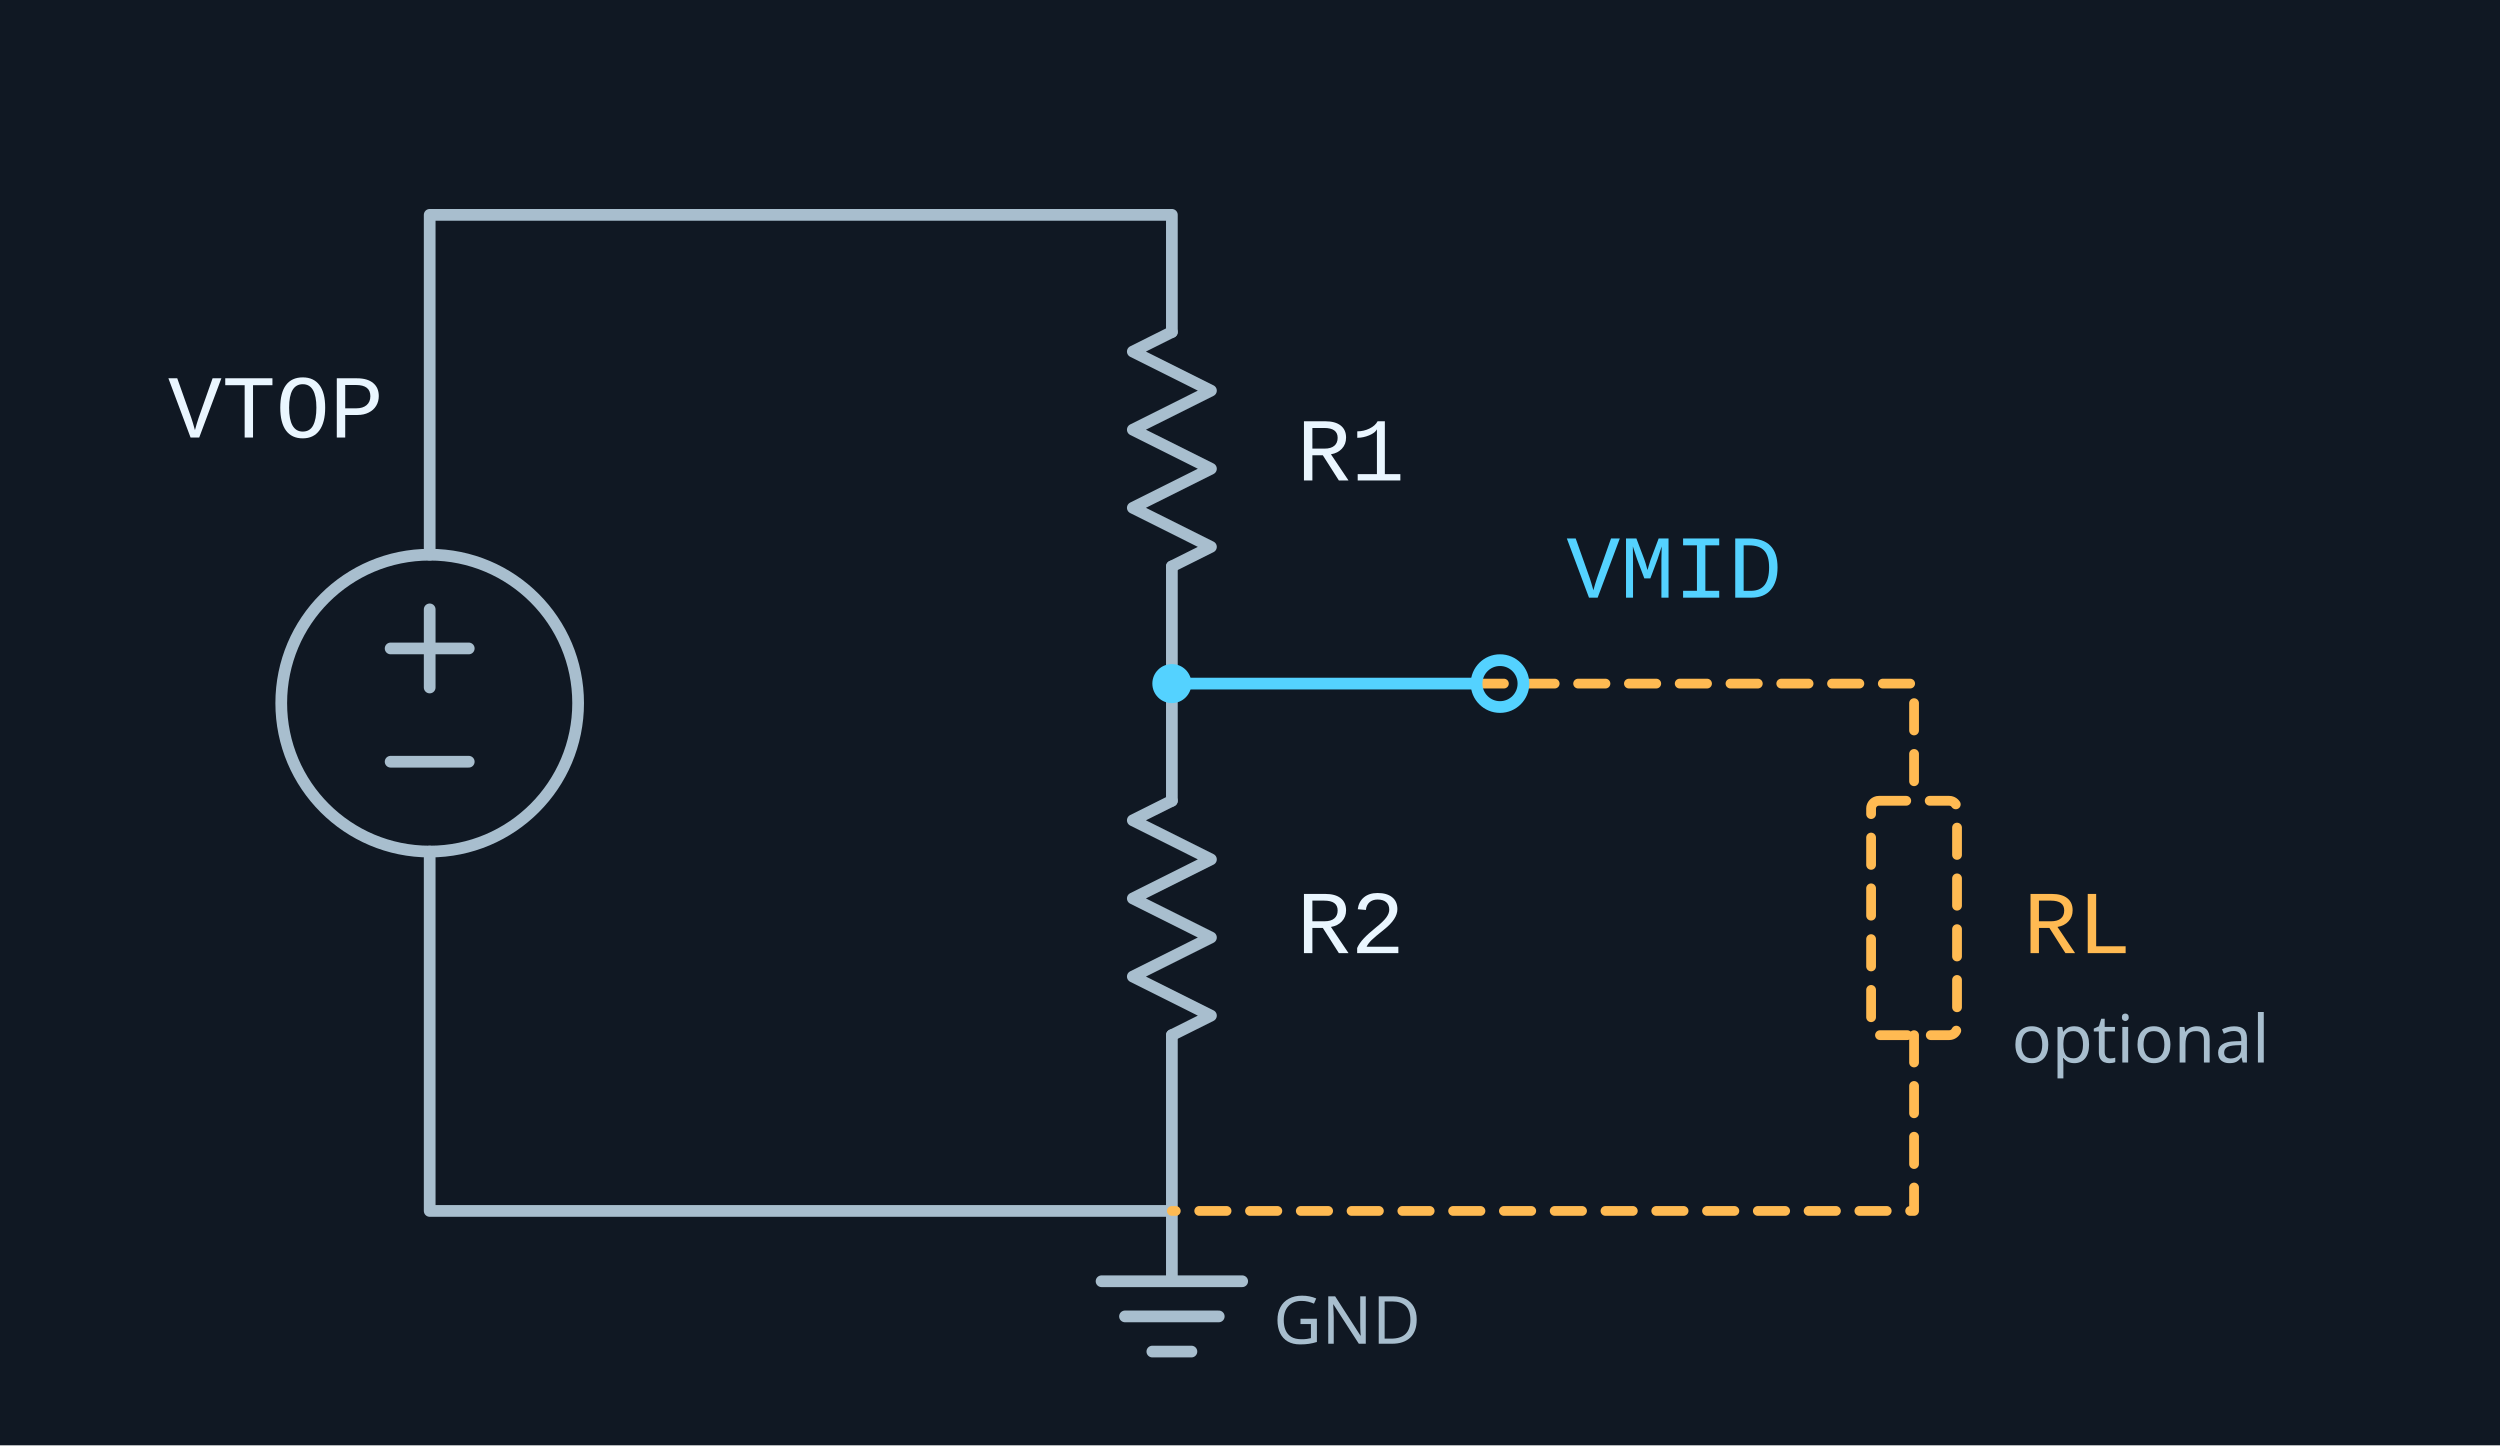
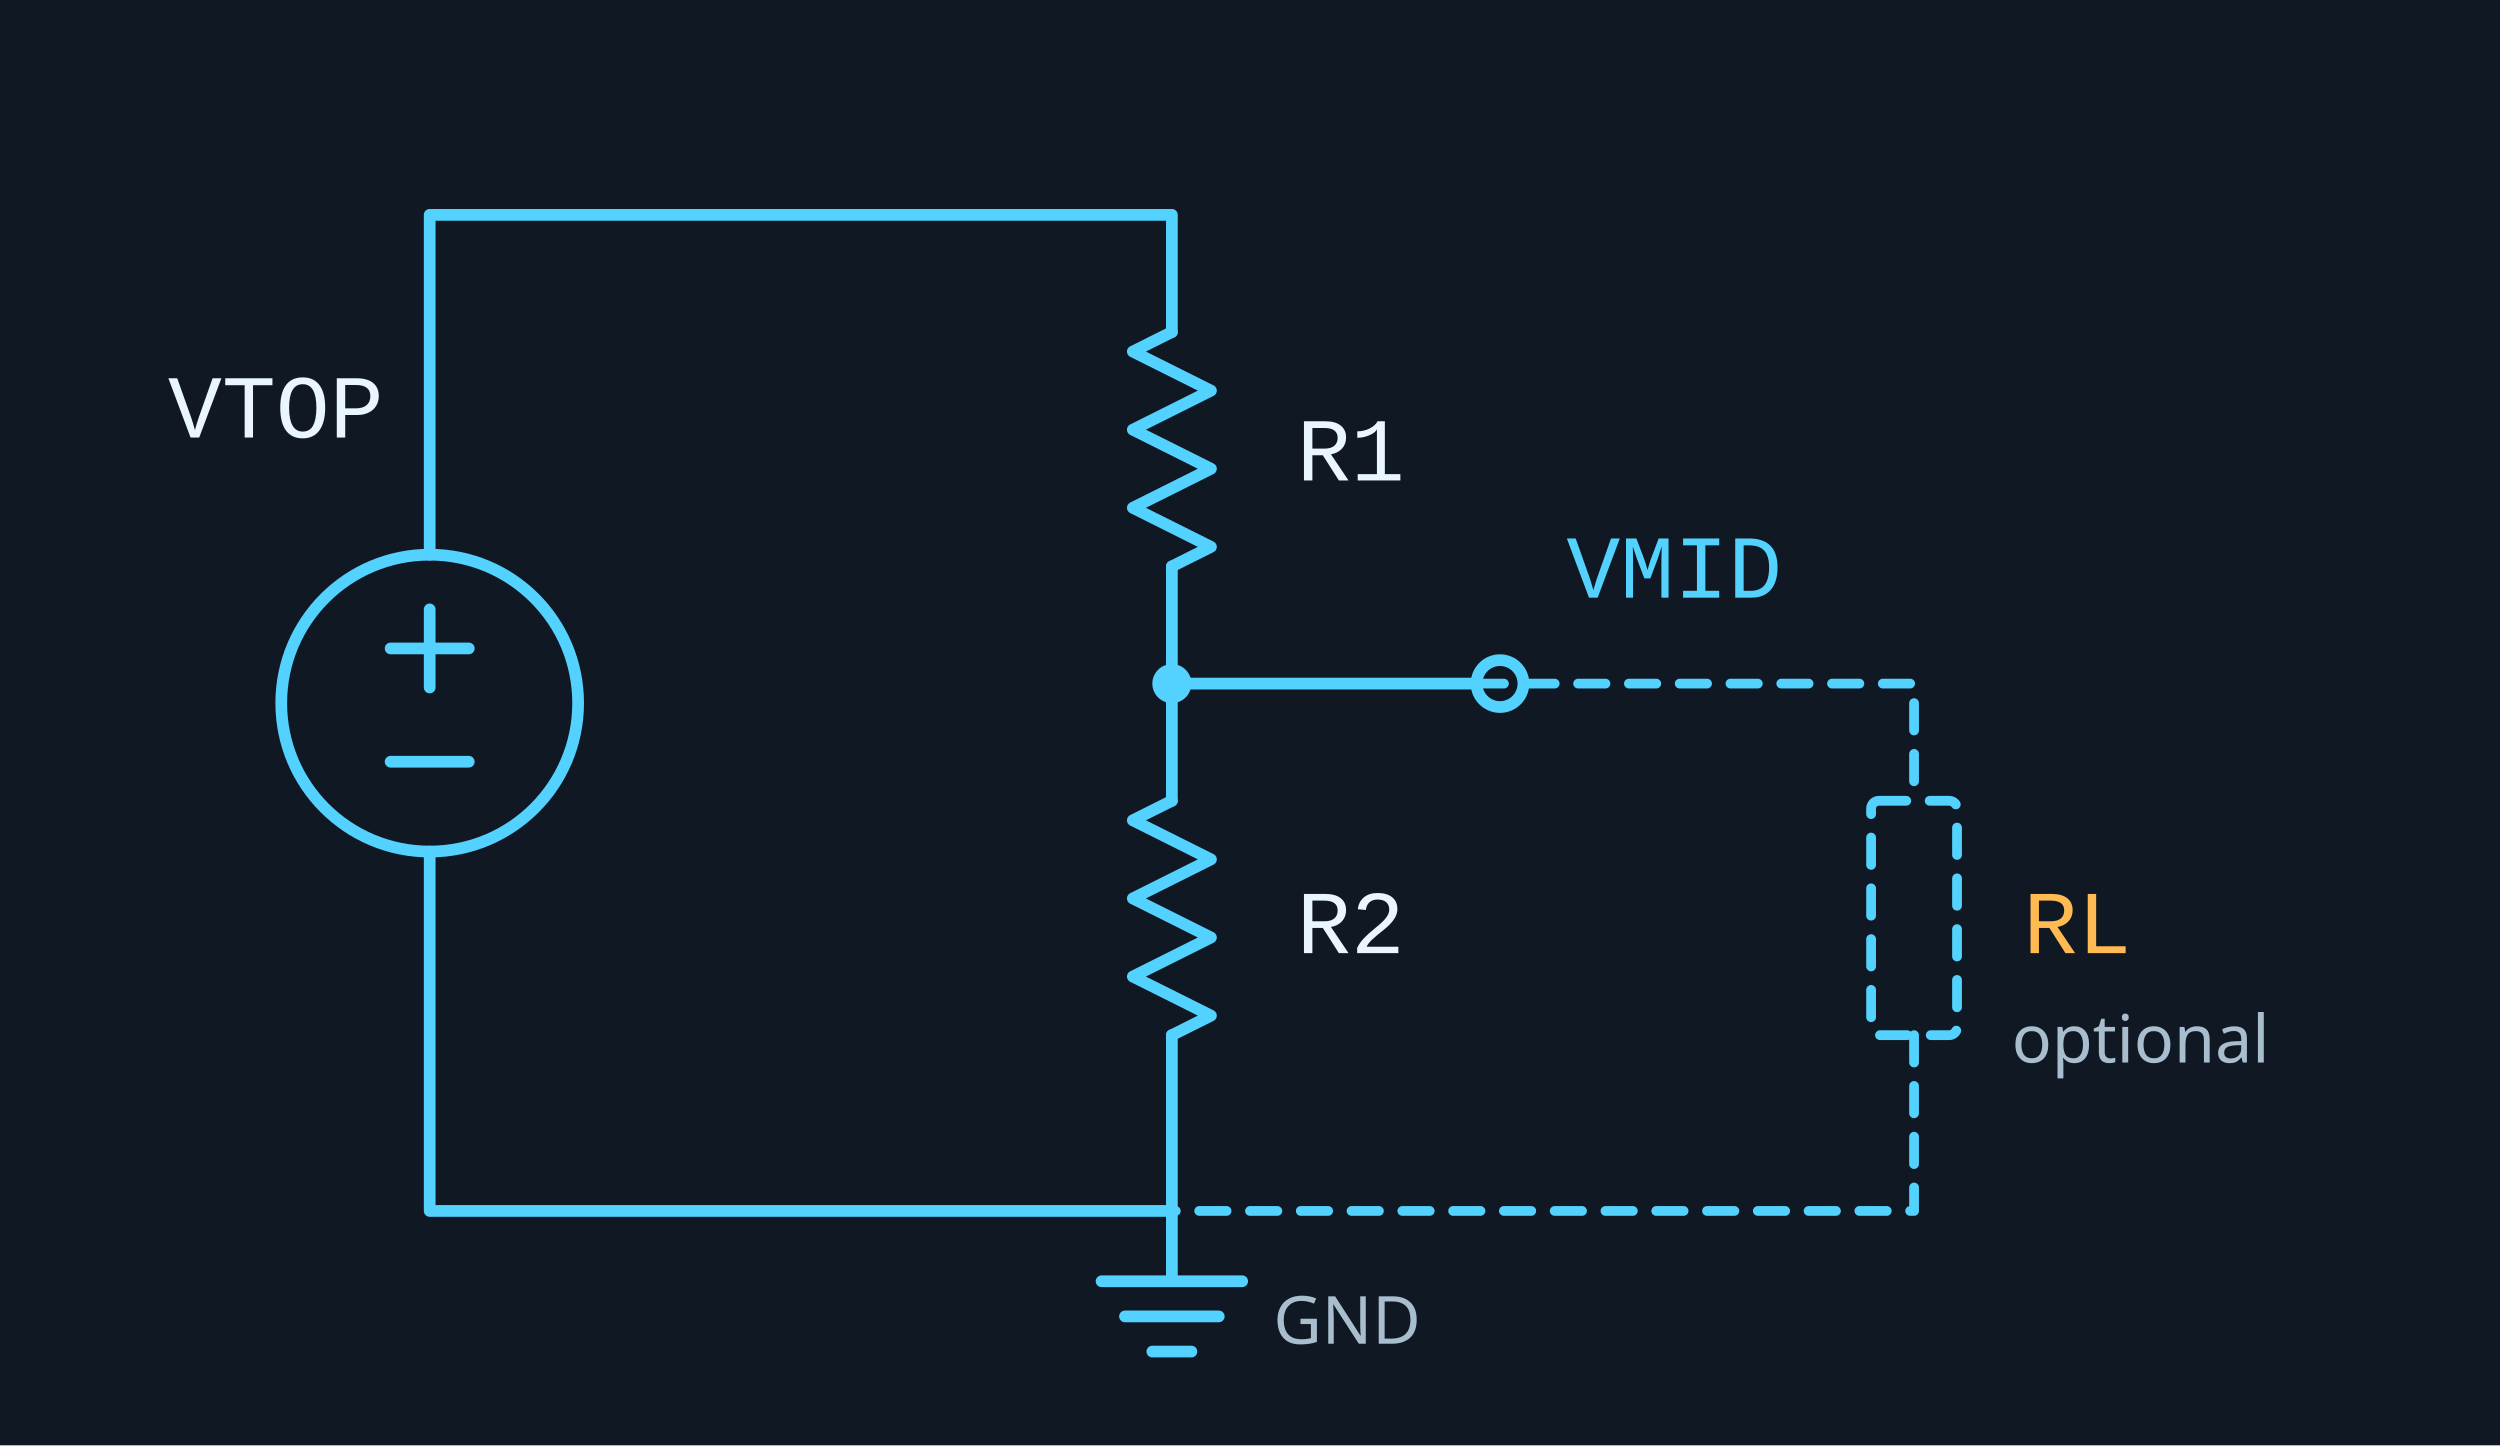
<svg xmlns="http://www.w3.org/2000/svg" width="640" height="370" viewBox="0 0 640 370" role="img" aria-labelledby="title desc">
  <rect width="640" height="370" fill="#101823" />
-   <g fill="none" stroke="#a8bece" stroke-width="3" stroke-linejoin="round" stroke-linecap="round">
+   <g fill="none" stroke="#54d2ff" stroke-width="3" stroke-linejoin="round" stroke-linecap="round">
    <path d="M110 142V55H300V85M300 145V205M300 265V310H110V218" />
    <circle cx="110" cy="180" r="38" />
    <path d="M100 166H120M110 156V176M100 195H120" />
    <path d="M300 85L290 90L310 100L290 110L310 120L290 130L310 140L300 145" />
    <path d="M300 205L290 210L310 220L290 230L310 240L290 250L310 260L300 265" />
    <path d="M300 310V328M282 328H318M288 337H312M295 346H305" />
  </g>
-   <g fill="none" stroke="#ffba52" stroke-width="2.5" stroke-linejoin="round" stroke-linecap="round" stroke-dasharray="7 6">
+   <g fill="none" stroke="#54d2ff" stroke-width="2.5" stroke-linejoin="round" stroke-linecap="round" stroke-dasharray="7 6">
    <path d="M300 175H490V205M490 265V310H300" />
    <rect x="479" y="205" width="22" height="60" rx="2" />
  </g>
  <g fill="none" stroke="#54d2ff" stroke-width="3" stroke-linecap="round">
    <path d="M300 175H377" />
    <circle cx="384" cy="175" r="6" />
  </g>
  <circle cx="300" cy="175" r="5" fill="#54d2ff" />
  <g font-family="Consolas, 'Courier New', monospace" font-size="23" fill="#eaf6ff">
    <text x="43" y="112">VTOP</text>
    <text x="332" y="123">R1</text>
    <text x="332" y="244">R2</text>
    <text x="401" y="153" fill="#54d2ff">VMID</text>
    <text x="518" y="244" fill="#ffba52">RL</text>
  </g>
  <g font-family="'Trebuchet MS', 'Segoe UI', sans-serif" font-size="17" fill="#a8bece">
    <text x="515" y="272">optional</text>
    <text x="326" y="344">GND</text>
  </g>
</svg>
